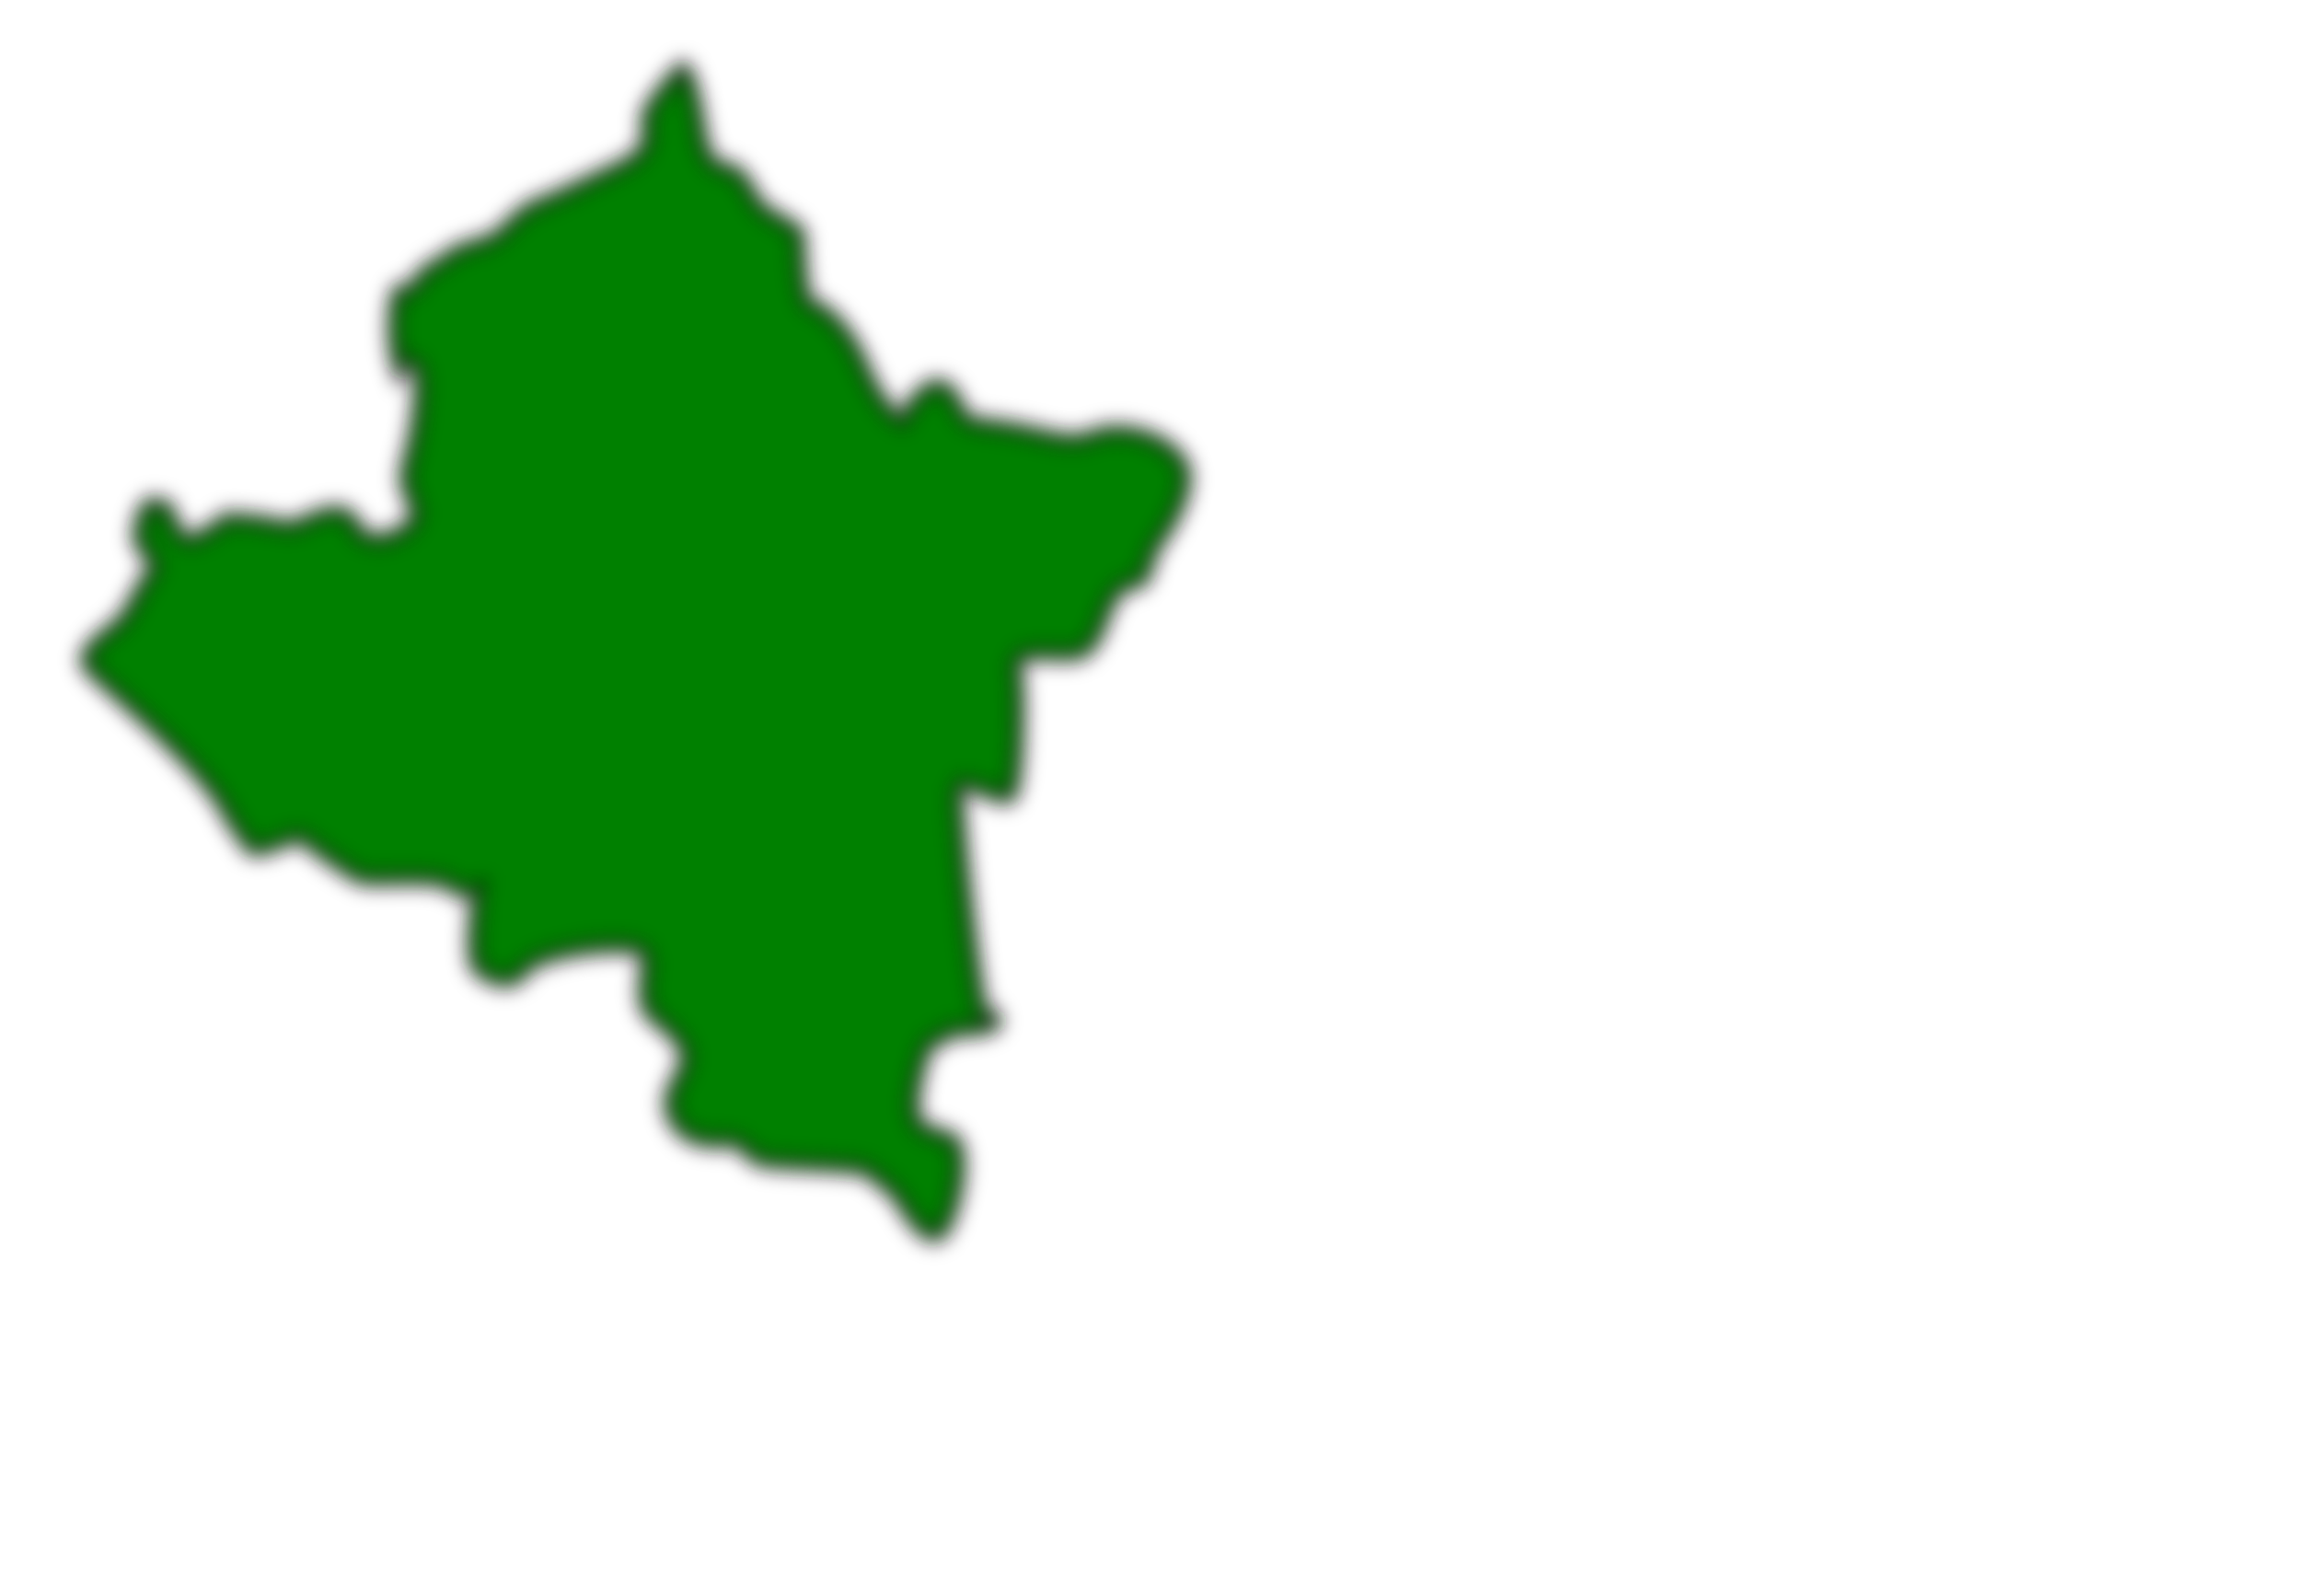
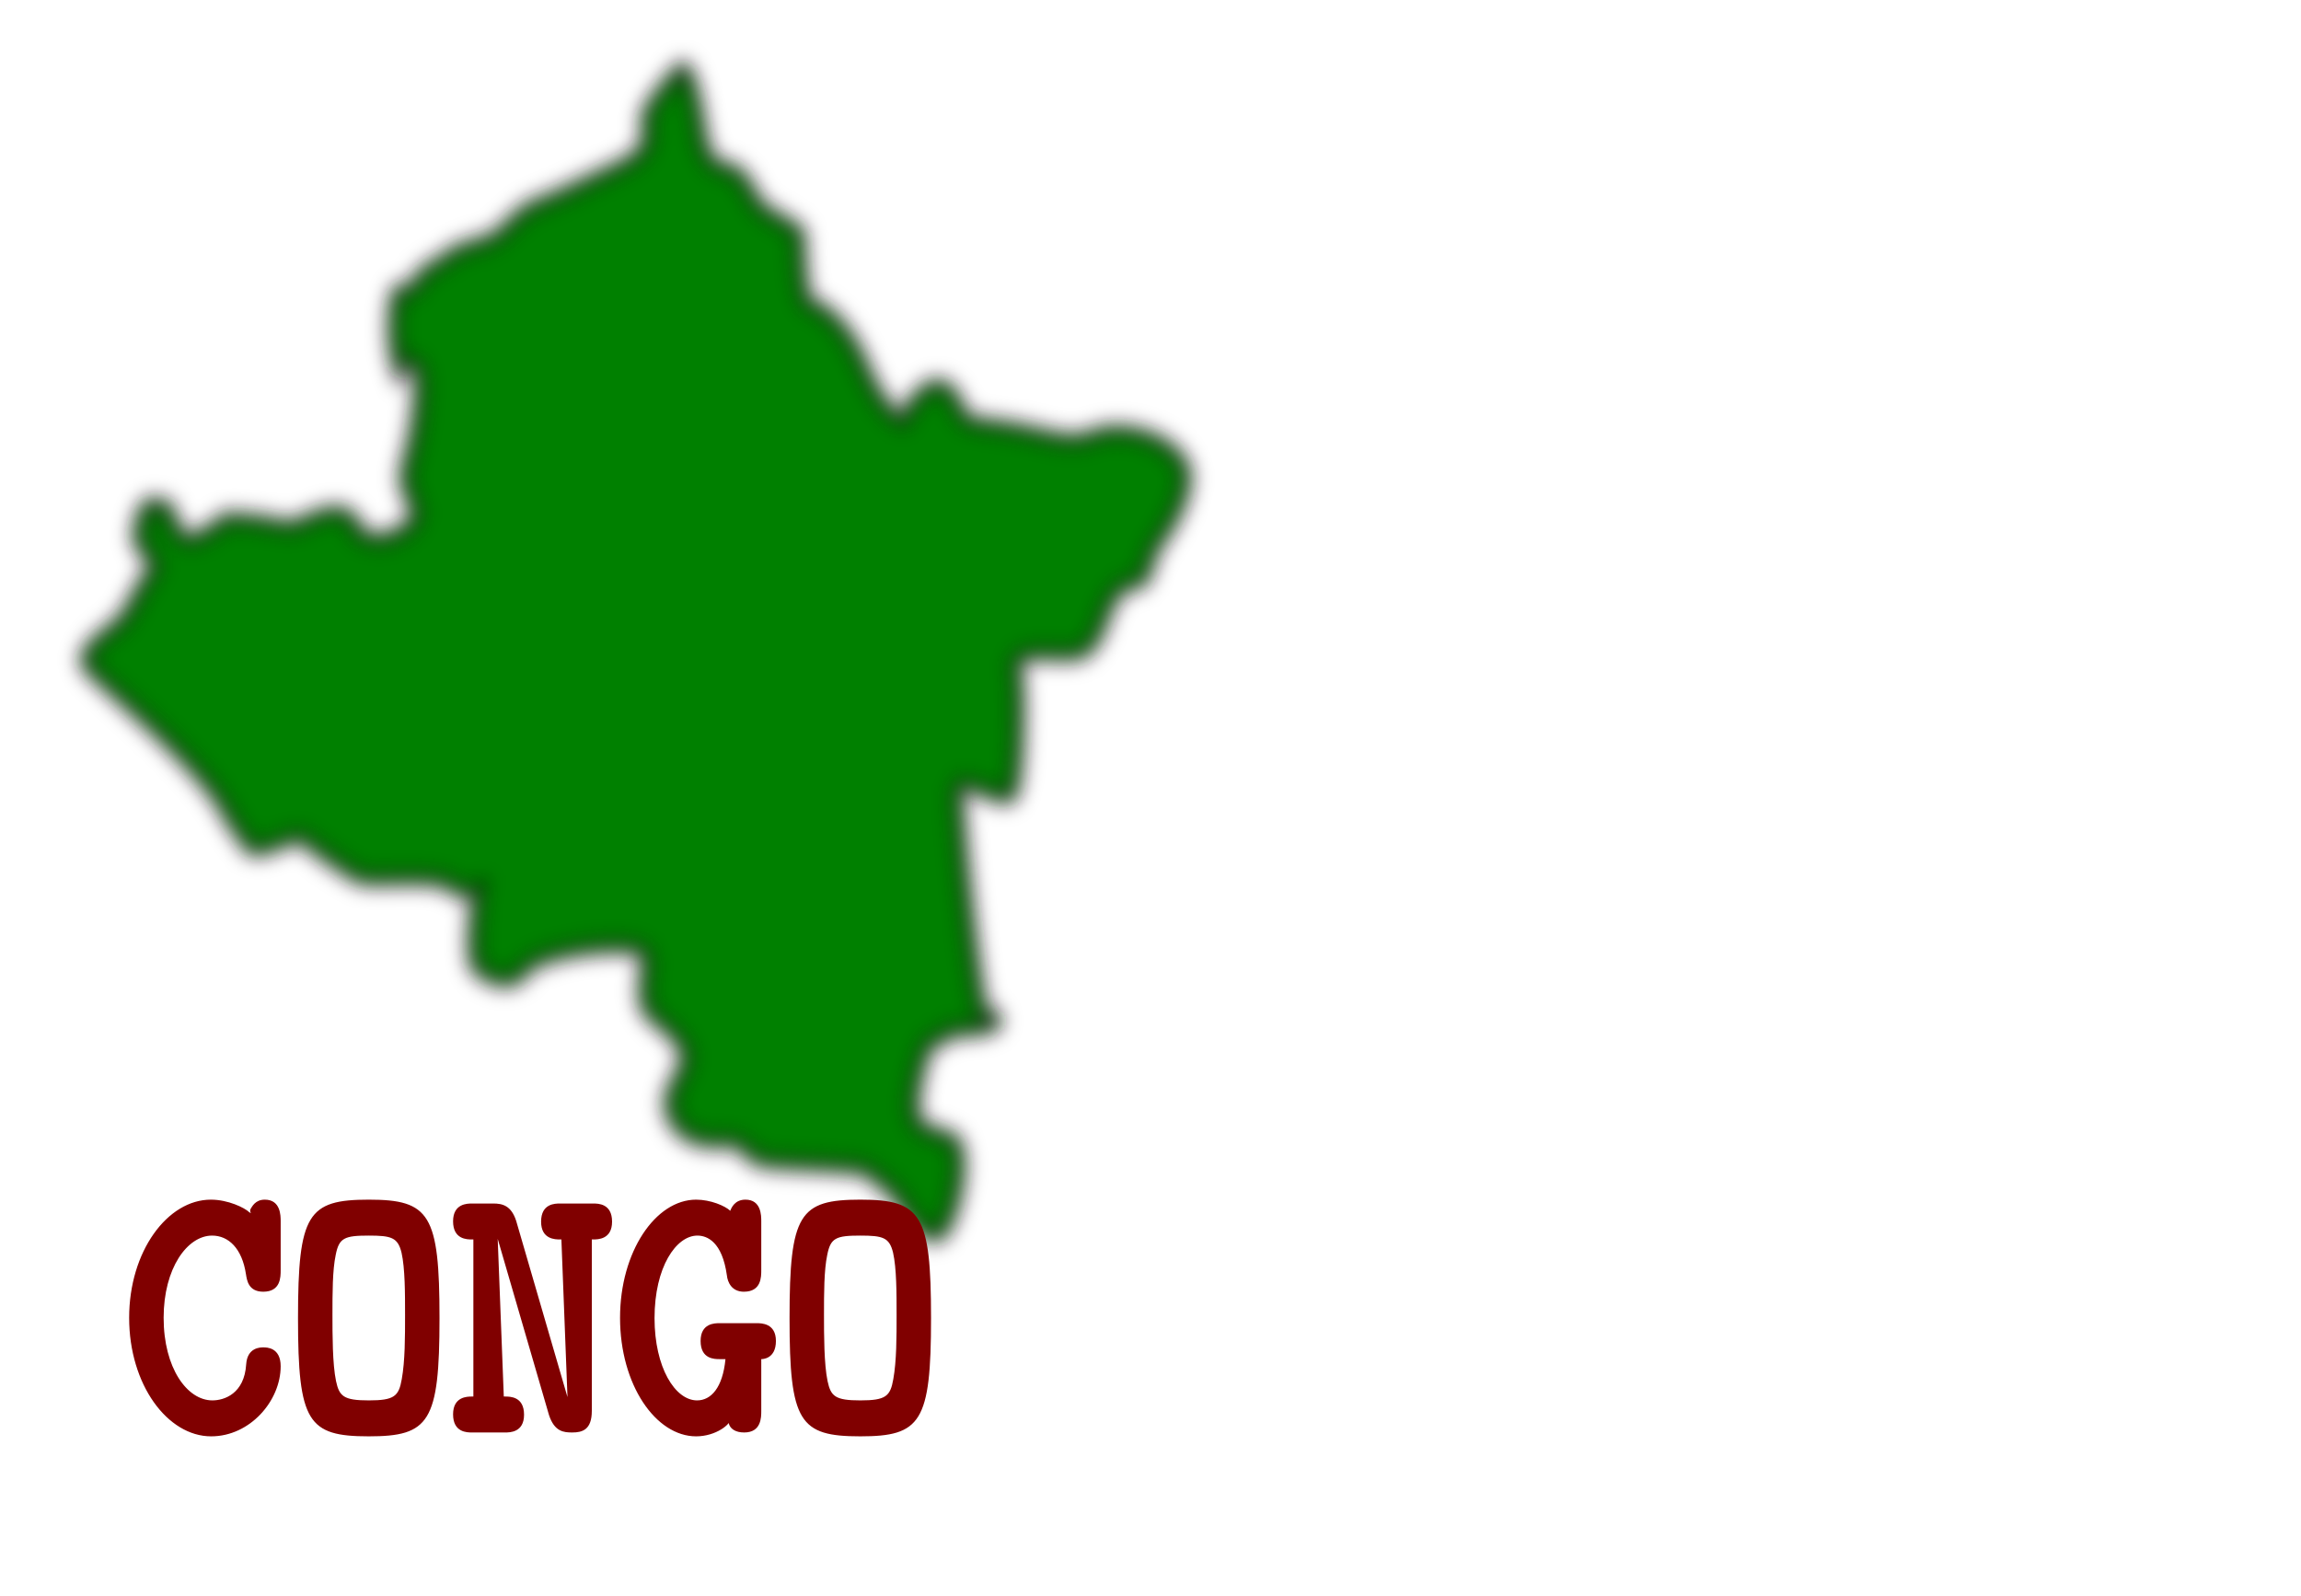
<svg xmlns="http://www.w3.org/2000/svg" id="svg2" viewBox="0 0 750 520" preserveAspectRatio="xMidYMid meet" version="1.2" style="enable-background:new" enable-background="new" width="100%" height="100%">
  <defs id="defs3186" />
  <filter id="filter12871">
    <feGaussianBlur stdDeviation="0.581" id="feGaussianBlur12873" />
  </filter>
  <path style="fill:green;fill-opacity:1;fill-rule:evenodd;stroke:#000000;stroke-width:1.2;stroke-linecap:butt;stroke-linejoin:miter;stroke-miterlimit:4.322;stroke-opacity:0.585;stroke-dasharray:none;stroke-dashoffset:0;display:inline;filter:url(#filter12871)" d="m 595,514.875 c -0.625,0.25 -0.75,-0.625 -1.125,-3.375 -0.375,-2.75 -1.125,-9.75 -1,-10.875 0.125,-1.125 2.875,1 3.375,0.25 0.5,-0.75 0.625,-6.375 0.375,-7.875 -0.25,-1.5 2.125,-0.875 3.625,-1 1.5,-0.125 1.75,-2 2.375,-3.25 0.625,-1.25 1.25,-1.125 1.875,-1.375 0.625,-0.25 0.5,-1.5 1.25,-2.5 0.75,-1 1.75,-2.75 1.75,-4.125 0,-1.375 -1.875,-2.75 -4.125,-2.875 -2.25,-0.125 -1.75,1 -4.875,0.25 -3.125,-0.75 -3.75,-0.625 -4.75,-0.875 -1,-0.25 -0.875,-1.875 -2,-2.25 -1.125,-0.375 -2.5,2.125 -2.5,2.125 0,0 -1.25,-0.375 -2.5,-3.375 -1.25,-3 -3,-3.875 -3.5,-4 -0.5,-0.125 -0.625,-3.625 -0.625,-4.25 0,-0.625 -2.25,-1.375 -2.75,-2.125 -0.5,-0.75 -0.875,-1.875 -1.75,-2.125 -0.875,-0.25 -1.5,-0.25 -1.875,-2.375 0,0 -0.5,-3.625 -1.16,-3.999 -0.035,-0.124 -2.333,2.351 -2.333,3.235 0,0.884 0.53,1.945 -1.768,3.005 -2.298,1.061 -3.712,1.768 -5.127,2.298 -1.414,0.53 -1.945,1.591 -2.828,2.121 -0.884,0.53 -2.121,0.53 -3.005,1.237 -0.884,0.707 -1.591,0.707 -2.121,1.768 -0.53,1.061 -1.237,-0.707 -1.414,1.768 -0.177,2.475 0.354,3.712 0.354,3.712 0,0 1.591,-1.945 1.237,1.945 -0.354,3.889 -1.237,4.243 -0.707,5.657 0.53,1.414 0.884,1.768 -0.53,2.652 -1.414,0.884 -2.652,0 -2.652,0 0,0 -0.354,-1.591 -1.945,-1.237 -1.591,0.354 -1.768,1.061 -3.359,0.707 -1.591,-0.354 -3.182,-0.354 -3.182,-0.354 0,0 -1.945,1.591 -2.652,1.237 -0.707,-0.354 -0.707,-0.884 -1.237,-1.945 L 541.188,482.5 C 540.125,482.125 540,484.625 540,484.625 c 0.375,1.125 1.375,1.625 0.875,2.125 -0.5,0.5 -1.125,2 -1.75,2.875 -0.625,0.875 -3.25,2.125 -2.25,3.25 1,1.125 7.625,6.375 9,9.5 0,0 0.625,0.875 1.25,1.75 0.625,0.875 2.875,-1 3.625,-0.375 0.75,0.625 2.75,2 3.5,2.375 0.75,0.375 4.875,-0.25 5.875,0.5 1,0.75 1.75,0.375 1.75,0.375 0,0 -0.625,4.25 0,4.875 0.625,0.625 2.125,1.375 3,0.125 0.875,-1.25 7.375,-2 7.75,-1 0.375,1 -0.625,3 0.625,4 1.25,1 2.125,1.75 2,2.75 -0.125,1 -1.375,2 -0.875,3.375 0.5,1.375 1.875,1.875 3.375,1.75 1.5,-0.125 1.375,1 2.625,1.25 1.25,0.25 6.125,0.25 6.625,0.625 0.5,0.375 1.75,1.25 2.125,1.875 0.375,0.625 1.75,2.875 2.625,2 0.875,-0.875 1.875,-5.5 0.5,-6 -1.375,-0.5 -2.25,-0.5 -2.25,-2 0,-1.5 0.75,-4.125 1.25,-4.125 0.5,0 1.125,-0.625 1.125,-0.625 0,0 3.875,0 2.625,-1 z" id="alaska" transform="matrix(5.056291,0,0,5.14193,-2685.317,-2316.492)" />
+   <text xml:space="preserve" style="font-size:107.871px;font-style:normal;font-variant:normal;font-weight:bold;font-stretch:normal;text-align:start;line-height:125%;letter-spacing:0px;word-spacing:0px;writing-mode:lr-tb;text-anchor:start;fill:#800000;fill-opacity:1;stroke:none;display:inline;enable-background:new;font-family:Latin Modern Mono;-inkscape-font-specification:Latin Modern Mono Bold" x="40.325" y="440.295" id="alberta_text" transform="scale(0.9430195,1.060423)">
+     <tspan id="tspan7513-9-23" x="40.325" y="440.295" style="font-size:107.871px;font-style:normal;font-variant:normal;font-weight:bold;font-stretch:normal;text-align:start;line-height:125%;writing-mode:lr-tb;text-anchor:start;fill:#800000;font-family:Latin Modern Mono;-inkscape-font-specification:Latin Modern Mono Bold">CONGO</tspan>
+   </text>
</svg>
